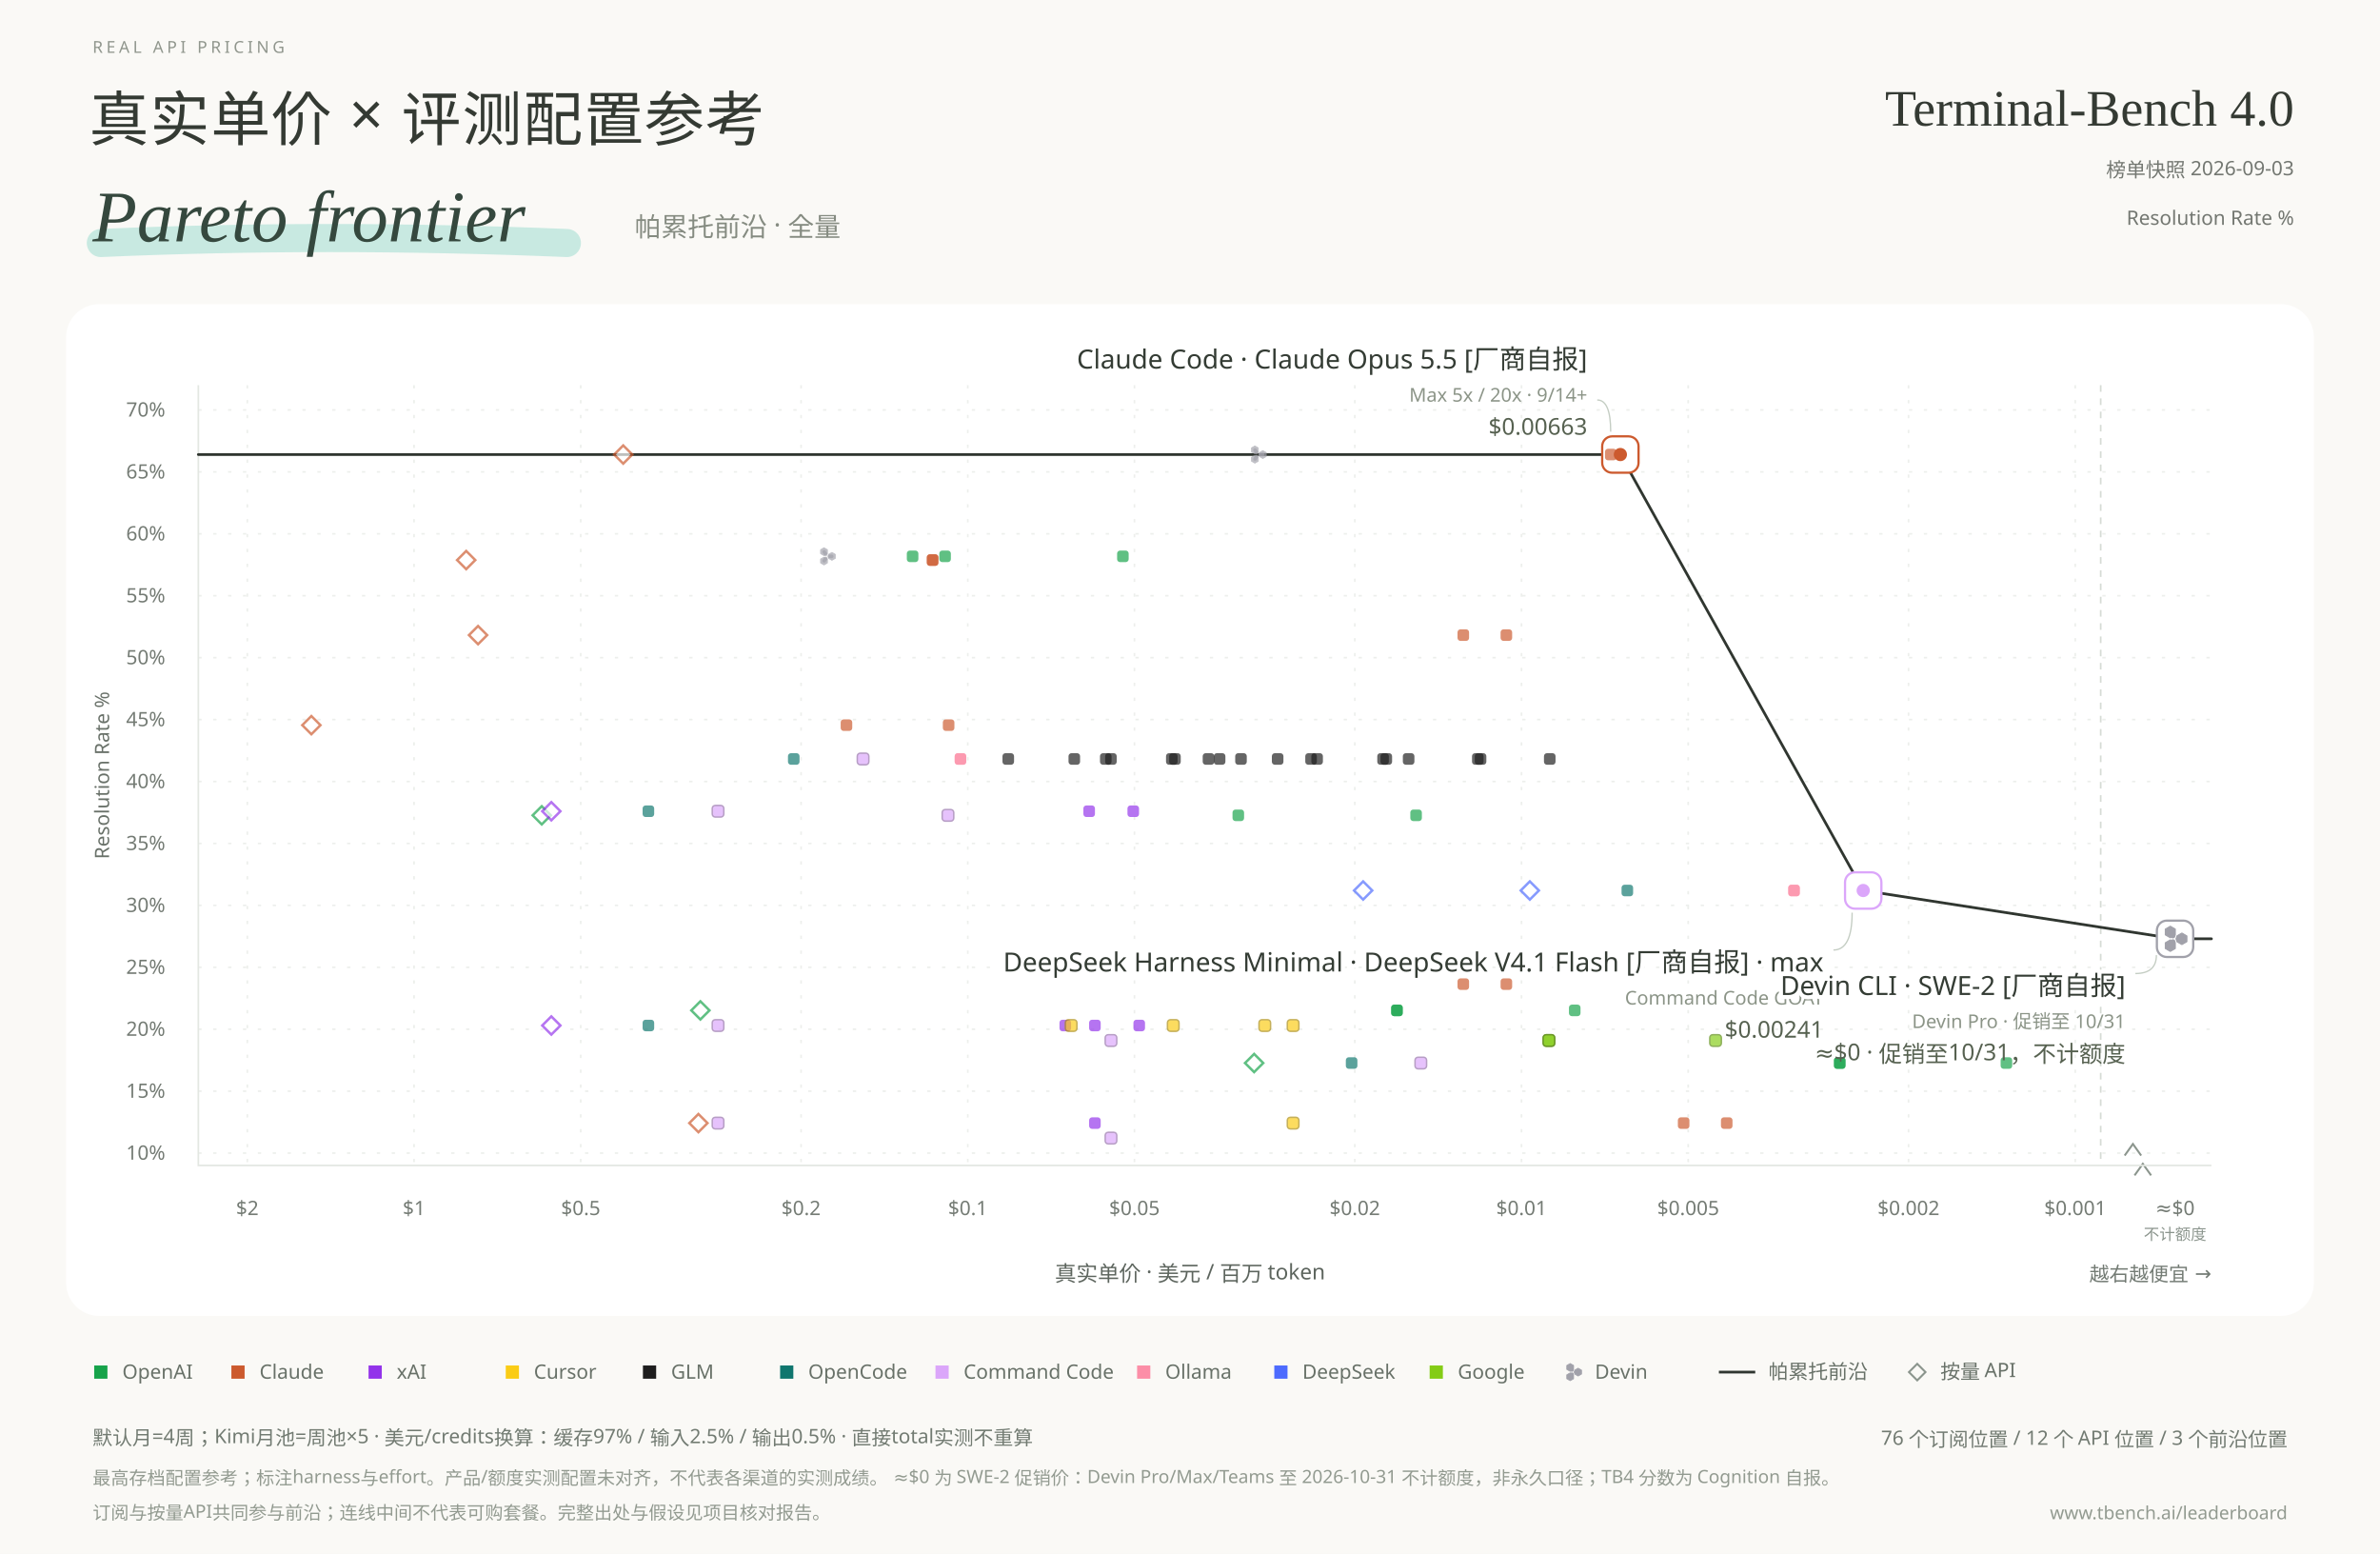
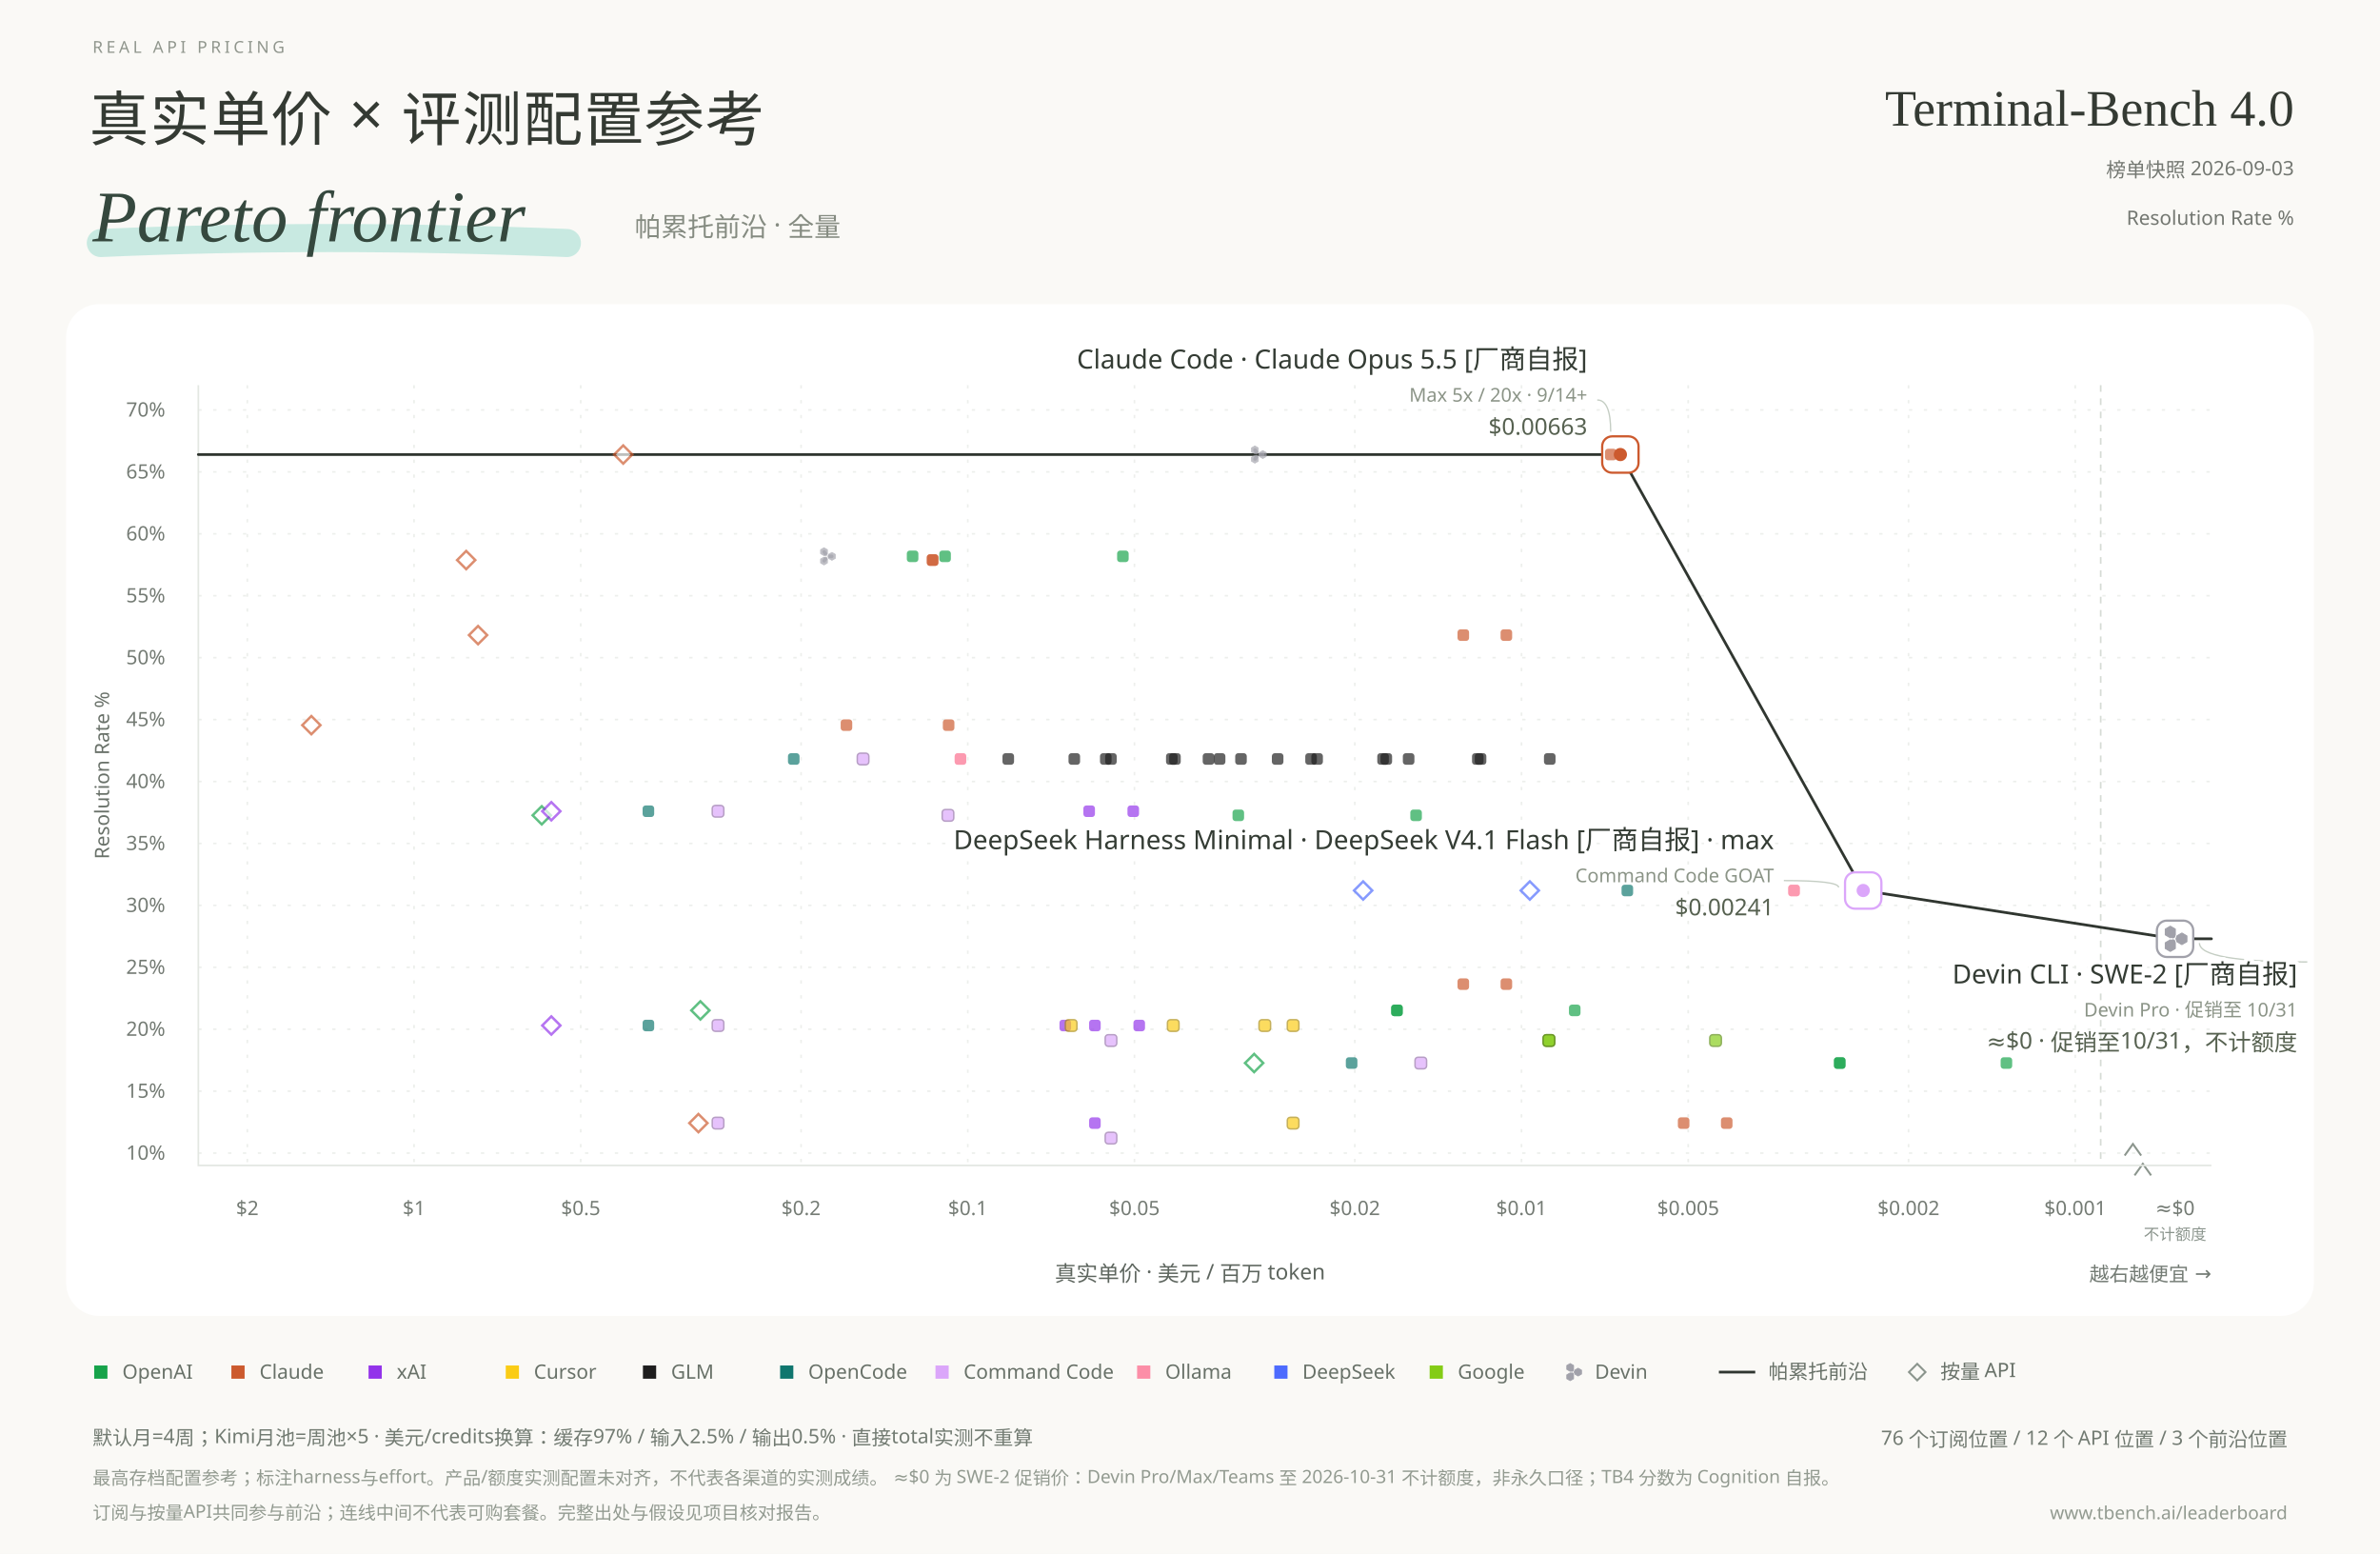
<svg xmlns="http://www.w3.org/2000/svg" width="1440" height="940" viewBox="0 0 1440 940" role="img" aria-labelledby="title desc">
  <style>text{font-family:"Microsoft YaHei","Segoe UI",sans-serif} .serif{font-family:"Times New Roman",serif} .number{font-family:"Segoe UI",sans-serif;font-variant-numeric:tabular-nums} .label-name{paint-order:stroke;stroke:#fff;stroke-width:5px;stroke-linejoin:round} .point:hover{opacity:1}</style>
  <rect width="1440" height="940" fill="#FAF9F6" />
  <text x="56.000" y="32.000" font-size="10" fill="#90968D" text-anchor="start" font-weight="400" letter-spacing="2.1">REAL API PRICING</text>
  <text x="54.000" y="85.000" font-size="36" fill="#343A33" text-anchor="start" font-weight="300" letter-spacing=".8">真实单价 × 评测配置参考</text>
  <path d="M61 147 Q197 141 343 147" stroke="#9FDDD0" stroke-width="17" stroke-linecap="round" opacity=".55" fill="none" />
  <text x="56.000" y="146.000" font-size="44" fill="#35483E" text-anchor="start" font-weight="400" class="serif" font-style="italic">Pareto frontier</text>
  <text x="384.000" y="143.000" font-size="16" fill="#858B81" text-anchor="start" font-weight="300">帕累托前沿 · 全量</text>
  <text x="1388.000" y="76.000" font-size="31" fill="#343A33" text-anchor="end" font-weight="400" class="serif">Terminal-Bench 4.0</text>
  <text x="1388.000" y="107.000" font-size="12" fill="#737771" text-anchor="end" font-weight="400">榜单快照  2026-09-03</text>
  <text x="1388.000" y="136.000" font-size="12" fill="#737771" text-anchor="end" font-weight="400">Resolution Rate %</text>
  <rect x="40" y="184" width="1360" height="612" rx="20" fill="#FFFFFF" />
  <path d="M1255.610 233V705" stroke="#E8EBE7" stroke-dasharray="2 7" opacity=".8" />
  <text x="1255.610" y="735.000" font-size="12" fill="#747B74" text-anchor="middle" font-weight="400" class="number">$0.001</text>
  <path d="M1154.754 233V705" stroke="#E8EBE7" stroke-dasharray="2 7" opacity=".8" />
  <text x="1154.754" y="735.000" font-size="12" fill="#747B74" text-anchor="middle" font-weight="400" class="number">$0.002</text>
  <path d="M1021.430 233V705" stroke="#E8EBE7" stroke-dasharray="2 7" opacity=".8" />
  <text x="1021.430" y="735.000" font-size="12" fill="#747B74" text-anchor="middle" font-weight="400" class="number">$0.005</text>
  <path d="M920.574 233V705" stroke="#E8EBE7" stroke-dasharray="2 7" opacity=".8" />
  <text x="920.574" y="735.000" font-size="12" fill="#747B74" text-anchor="middle" font-weight="400" class="number">$0.01</text>
  <path d="M819.719 233V705" stroke="#E8EBE7" stroke-dasharray="2 7" opacity=".8" />
  <text x="819.719" y="735.000" font-size="12" fill="#747B74" text-anchor="middle" font-weight="400" class="number">$0.02</text>
  <path d="M686.395 233V705" stroke="#E8EBE7" stroke-dasharray="2 7" opacity=".8" />
  <text x="686.395" y="735.000" font-size="12" fill="#747B74" text-anchor="middle" font-weight="400" class="number">$0.05</text>
  <path d="M585.539 233V705" stroke="#E8EBE7" stroke-dasharray="2 7" opacity=".8" />
  <text x="585.539" y="735.000" font-size="12" fill="#747B74" text-anchor="middle" font-weight="400" class="number">$0.1</text>
  <path d="M484.683 233V705" stroke="#E8EBE7" stroke-dasharray="2 7" opacity=".8" />
  <text x="484.683" y="735.000" font-size="12" fill="#747B74" text-anchor="middle" font-weight="400" class="number">$0.2</text>
  <path d="M351.359 233V705" stroke="#E8EBE7" stroke-dasharray="2 7" opacity=".8" />
  <text x="351.359" y="735.000" font-size="12" fill="#747B74" text-anchor="middle" font-weight="400" class="number">$0.5</text>
  <path d="M250.503 233V705" stroke="#E8EBE7" stroke-dasharray="2 7" opacity=".8" />
  <text x="250.503" y="735.000" font-size="12" fill="#747B74" text-anchor="middle" font-weight="400" class="number">$1</text>
  <path d="M149.647 233V705" stroke="#E8EBE7" stroke-dasharray="2 7" opacity=".8" />
  <text x="149.647" y="735.000" font-size="12" fill="#747B74" text-anchor="middle" font-weight="400" class="number">$2</text>
  <path d="M1271.010 233V705" stroke="#D6DBD5" stroke-dasharray="4 4" />
  <path d="M1285.505 699l5 -7 5 7M1291.505 711l5 -7 5 7" stroke="#8B958D" stroke-width="1.2" fill="none" />
  <text x="1316.000" y="735.000" font-size="12" fill="#747B74" text-anchor="middle" font-weight="400" class="number">≈$0</text>
  <text x="1316.000" y="750.000" font-size="9.5" fill="#8B958D" text-anchor="middle" font-weight="400">不计额度</text>
  <path d="M120 697.508H1338" stroke="#E8EBE7" stroke-dasharray="2 7" opacity=".8" />
  <text x="100.000" y="701.508" font-size="12" fill="#747B74" text-anchor="end" font-weight="400" class="number">10%</text>
  <path d="M120 660.048H1338" stroke="#E8EBE7" stroke-dasharray="2 7" opacity=".8" />
  <text x="100.000" y="664.048" font-size="12" fill="#747B74" text-anchor="end" font-weight="400" class="number">15%</text>
  <path d="M120 622.587H1338" stroke="#E8EBE7" stroke-dasharray="2 7" opacity=".8" />
  <text x="100.000" y="626.587" font-size="12" fill="#747B74" text-anchor="end" font-weight="400" class="number">20%</text>
  <path d="M120 585.127H1338" stroke="#E8EBE7" stroke-dasharray="2 7" opacity=".8" />
  <text x="100.000" y="589.127" font-size="12" fill="#747B74" text-anchor="end" font-weight="400" class="number">25%</text>
  <path d="M120 547.667H1338" stroke="#E8EBE7" stroke-dasharray="2 7" opacity=".8" />
  <text x="100.000" y="551.667" font-size="12" fill="#747B74" text-anchor="end" font-weight="400" class="number">30%</text>
  <path d="M120 510.206H1338" stroke="#E8EBE7" stroke-dasharray="2 7" opacity=".8" />
  <text x="100.000" y="514.206" font-size="12" fill="#747B74" text-anchor="end" font-weight="400" class="number">35%</text>
  <path d="M120 472.746H1338" stroke="#E8EBE7" stroke-dasharray="2 7" opacity=".8" />
  <text x="100.000" y="476.746" font-size="12" fill="#747B74" text-anchor="end" font-weight="400" class="number">40%</text>
  <path d="M120 435.286H1338" stroke="#E8EBE7" stroke-dasharray="2 7" opacity=".8" />
  <text x="100.000" y="439.286" font-size="12" fill="#747B74" text-anchor="end" font-weight="400" class="number">45%</text>
  <path d="M120 397.825H1338" stroke="#E8EBE7" stroke-dasharray="2 7" opacity=".8" />
  <text x="100.000" y="401.825" font-size="12" fill="#747B74" text-anchor="end" font-weight="400" class="number">50%</text>
  <path d="M120 360.365H1338" stroke="#E8EBE7" stroke-dasharray="2 7" opacity=".8" />
  <text x="100.000" y="364.365" font-size="12" fill="#747B74" text-anchor="end" font-weight="400" class="number">55%</text>
  <path d="M120 322.905H1338" stroke="#E8EBE7" stroke-dasharray="2 7" opacity=".8" />
  <text x="100.000" y="326.905" font-size="12" fill="#747B74" text-anchor="end" font-weight="400" class="number">60%</text>
  <path d="M120 285.444H1338" stroke="#E8EBE7" stroke-dasharray="2 7" opacity=".8" />
  <text x="100.000" y="289.444" font-size="12" fill="#747B74" text-anchor="end" font-weight="400" class="number">65%</text>
  <path d="M120 247.984H1338" stroke="#E8EBE7" stroke-dasharray="2 7" opacity=".8" />
  <text x="100.000" y="251.984" font-size="12" fill="#747B74" text-anchor="end" font-weight="400" class="number">70%</text>
  <path d="M120 233V705H1338" fill="none" stroke="#E3E7E2" />
  <text x="66.000" y="469.000" font-size="12" fill="#697169" text-anchor="middle" font-weight="400" transform="rotate(-90 66 469.0)">Resolution Rate %</text>
  <text x="720.000" y="775.000" font-size="13" fill="#5D655E" text-anchor="middle" font-weight="400">真实单价 · 美元 / 百万 token</text>
  <text x="1338.000" y="775.000" font-size="12" fill="#737B74" text-anchor="end" font-weight="400">越右越便宜 →</text>
  <path id="frontier" d="M120.000,274.956 L980.393,274.956 L1127.320,538.676 L1316.000,567.895 L1338.000,567.895" fill="none" stroke="#303630" stroke-width="1.65" stroke-linecap="round" stroke-linejoin="round" />
  <g class="point" data-billing="subscription" data-frontier="false" data-price="0.032467532" data-score="37.27" data-x="749.221" data-y="493.199" transform="translate(749.221 493.199)">
    <rect x="-3.5" y="-3.5" width="7" height="7" rx="1.8" fill="#16A34A" opacity=".68" />
  </g>
  <g class="point" data-billing="subscription" data-frontier="false" data-price="0.015501473" data-score="37.27" data-x="856.793" data-y="493.199" transform="translate(856.793 493.199)">
    <rect x="-3.5" y="-3.5" width="7" height="7" rx="1.8" fill="#16A34A" opacity=".68" />
  </g>
  <g class="point" data-billing="subscription" data-frontier="false" data-price="0.0026627613" data-score="17.27" data-x="1113.109" data-y="643.041" transform="translate(1113.109 643.041)">
    <rect x="-3.5" y="-3.5" width="7" height="7" rx="1.8" fill="#16A34A" opacity=".68" />
  </g>
  <g class="point" data-billing="subscription" data-frontier="false" data-price="0.0026626904" data-score="17.27" data-x="1113.112" data-y="643.041" transform="translate(1113.112 643.041)">
    <rect x="-3.5" y="-3.5" width="7" height="7" rx="1.8" fill="#16A34A" opacity=".68" />
  </g>
  <g class="point" data-billing="subscription" data-frontier="false" data-price="0.0013313629" data-score="17.27" data-x="1213.966" data-y="643.041" transform="translate(1213.966 643.041)">
    <rect x="-3.5" y="-3.5" width="7" height="7" rx="1.8" fill="#16A34A" opacity=".68" />
  </g>
  <g class="point" data-billing="subscription" data-frontier="false" data-price="0.12578616" data-score="58.18" data-x="552.158" data-y="336.540" transform="translate(552.158 336.540)">
    <rect x="-3.5" y="-3.5" width="7" height="7" rx="1.8" fill="#16A34A" opacity=".68" />
  </g>
  <g class="point" data-billing="subscription" data-frontier="false" data-price="0.052465897" data-score="58.18" data-x="679.390" data-y="336.540" transform="translate(679.390 336.540)">
    <rect x="-3.5" y="-3.5" width="7" height="7" rx="1.8" fill="#16A34A" opacity=".68" />
  </g>
  <g class="point" data-billing="subscription" data-frontier="false" data-price="0.1793722" data-score="58.18" data-x="500.522" data-y="336.540" transform="translate(500.522 336.540)">
    <path d="M0.11,-1.63 L-1.97,-0.43 L-4.05,-1.63 L-4.05,-4.03 L-1.97,-5.23 L0.11,-4.03Z M0.11,4.03 L-1.97,5.23 L-4.05,4.03 L-4.05,1.63 L-1.97,0.43 L0.11,1.63Z M4.91,1.20 L2.83,2.40 L0.75,1.20 L0.75,-1.20 L2.83,-2.40 L4.91,-1.20Z" fill="#A1A1AA" opacity="0.68" stroke="#A1A1AA" stroke-width="0.43" stroke-linejoin="round" />
    <path d="M-0.89,-1.27 L-1.87,-2.69 M-0.89,1.27 L-1.87,2.69 M1.27,0.00 L2.69,0.00" stroke="#A1A1AA" stroke-width="2.16" stroke-linecap="round" opacity="0.68" fill="none" />
  </g>
  <g class="point" data-billing="subscription" data-frontier="false" data-price="0.029895366" data-score="66.4" data-x="761.230" data-y="274.956" transform="translate(761.230 274.956)">
    <path d="M0.11,-1.63 L-1.97,-0.43 L-4.05,-1.63 L-4.05,-4.03 L-1.97,-5.23 L0.11,-4.03Z M0.11,4.03 L-1.97,5.23 L-4.05,4.03 L-4.05,1.63 L-1.97,0.43 L0.11,1.63Z M4.91,1.20 L2.83,2.40 L0.75,1.20 L0.75,-1.20 L2.83,-2.40 L4.91,-1.20Z" fill="#A1A1AA" opacity="0.68" stroke="#A1A1AA" stroke-width="0.43" stroke-linejoin="round" />
    <path d="M-0.89,-1.27 L-1.87,-2.69 M-0.89,1.27 L-1.87,2.69 M1.27,0.00 L2.69,0.00" stroke="#A1A1AA" stroke-width="2.16" stroke-linecap="round" opacity="0.68" fill="none" />
  </g>
  <g class="point" data-billing="subscription" data-frontier="false" data-price="0.0089201249" data-score="19.09" data-x="937.202" data-y="629.405" transform="translate(937.202 629.405)">
    <rect x="-3.5" y="-3.5" width="7" height="7" rx="1.8" fill="#84CC16" opacity=".68" stroke="#5A8B0F" stroke-width=".9" />
  </g>
  <g class="point" data-billing="subscription" data-frontier="false" data-price="0.0089236948" data-score="19.09" data-x="937.144" data-y="629.405" transform="translate(937.144 629.405)">
    <rect x="-3.5" y="-3.5" width="7" height="7" rx="1.8" fill="#84CC16" opacity=".68" stroke="#5A8B0F" stroke-width=".9" />
  </g>
  <g class="point" data-billing="subscription" data-frontier="false" data-price="0.0044620705" data-score="19.09" data-x="1037.992" data-y="629.405" transform="translate(1037.992 629.405)">
    <rect x="-3.5" y="-3.5" width="7" height="7" rx="1.8" fill="#84CC16" opacity=".68" stroke="#5A8B0F" stroke-width=".9" />
  </g>
  <g class="point" data-billing="subscription" data-frontier="false" data-price="0.010649627" data-score="51.82" data-x="911.416" data-y="384.190" transform="translate(911.416 384.190)">
    <rect x="-3.5" y="-3.5" width="7" height="7" rx="1.8" fill="#CC5A2E" opacity=".68" />
  </g>
  <g class="point" data-billing="subscription" data-frontier="false" data-price="0.012738854" data-score="51.82" data-x="885.352" data-y="384.190" transform="translate(885.352 384.190)">
    <rect x="-3.5" y="-3.5" width="7" height="7" rx="1.8" fill="#CC5A2E" opacity=".68" />
  </g>
  <g class="point" data-billing="subscription" data-frontier="false" data-price="0.11574074" data-score="57.88" data-x="564.269" data-y="338.788" transform="translate(564.269 338.788)">
    <rect x="-3.5" y="-3.5" width="7" height="7" rx="1.8" fill="#CC5A2E" opacity=".68" />
  </g>
  <g class="point" data-billing="subscription" data-frontier="true" data-price="0.0066291018" data-score="66.4" data-x="980.393" data-y="274.956" transform="translate(980.393 274.956)">
    <rect x="-11" y="-11" width="22" height="22" rx="6" fill="#FFF" stroke="#CC5A2E" stroke-width="1.35" />
    <circle r="4" fill="#CC5A2E" />
  </g>
  <g class="point" data-billing="subscription" data-frontier="false" data-price="0.0068989307" data-score="66.4" data-x="974.588" data-y="274.956" transform="translate(974.588 274.956)">
    <rect x="-3.5" y="-3.5" width="7" height="7" rx="1.8" fill="#CC5A2E" opacity=".68" />
  </g>
  <g class="point" data-billing="subscription" data-frontier="false" data-price="0.058939096" data-score="20.3" data-x="662.462" data-y="620.340" transform="translate(662.462 620.340)">
    <rect x="-3.5" y="-3.5" width="7" height="7" rx="1.8" fill="#9333EA" opacity=".68" />
  </g>
  <g class="point" data-billing="subscription" data-frontier="false" data-price="0.049019608" data-score="20.3" data-x="689.276" data-y="620.340" transform="translate(689.276 620.340)">
    <rect x="-3.5" y="-3.5" width="7" height="7" rx="1.8" fill="#9333EA" opacity=".68" />
  </g>
  <g class="point" data-billing="subscription" data-frontier="false" data-price="0.066666667" data-score="20.3" data-x="644.536" data-y="620.340" transform="translate(644.536 620.340)">
    <rect x="-3.5" y="-3.5" width="7" height="7" rx="1.8" fill="#9333EA" opacity=".68" />
  </g>
  <g class="point" data-billing="subscription" data-frontier="false" data-price="0.060362173" data-score="37.6" data-x="658.990" data-y="490.727" transform="translate(658.990 490.727)">
    <rect x="-3.5" y="-3.5" width="7" height="7" rx="1.8" fill="#9333EA" opacity=".68" />
  </g>
  <g class="point" data-billing="subscription" data-frontier="false" data-price="0.050251256" data-score="37.6" data-x="685.665" data-y="490.727" transform="translate(685.665 490.727)">
    <rect x="-3.5" y="-3.5" width="7" height="7" rx="1.8" fill="#9333EA" opacity=".68" />
  </g>
  <g class="point" data-billing="subscription" data-frontier="false" data-price="0.025849813" data-score="20.3" data-x="782.386" data-y="620.340" transform="translate(782.386 620.340)">
    <rect x="-3.5" y="-3.5" width="7" height="7" rx="1.8" fill="#FACC15" opacity=".68" stroke="#AA8B0E" stroke-width=".9" />
  </g>
  <g class="point" data-billing="subscription" data-frontier="false" data-price="0.065061809" data-score="20.3" data-x="648.081" data-y="620.340" transform="translate(648.081 620.340)">
    <rect x="-3.5" y="-3.5" width="7" height="7" rx="1.8" fill="#FACC15" opacity=".68" stroke="#AA8B0E" stroke-width=".9" />
  </g>
  <g class="point" data-billing="subscription" data-frontier="false" data-price="0.042553191" data-score="20.3" data-x="709.860" data-y="620.340" transform="translate(709.860 620.340)">
    <rect x="-3.5" y="-3.5" width="7" height="7" rx="1.8" fill="#FACC15" opacity=".68" stroke="#AA8B0E" stroke-width=".9" />
  </g>
  <g class="point" data-billing="subscription" data-frontier="false" data-price="0.029081039" data-score="20.3" data-x="765.249" data-y="620.340" transform="translate(765.249 620.340)">
    <rect x="-3.5" y="-3.5" width="7" height="7" rx="1.8" fill="#FACC15" opacity=".68" stroke="#AA8B0E" stroke-width=".9" />
  </g>
  <g class="point" data-billing="subscription" data-frontier="false" data-price="0.084502269" data-score="41.82" data-x="610.041" data-y="459.110" transform="translate(610.041 459.110)">
    <rect x="-3.5" y="-3.5" width="7" height="7" rx="1.8" fill="#1E1E1E" opacity=".68" />
  </g>
  <g class="point" data-billing="subscription" data-frontier="false" data-price="0.056334846" data-score="41.82" data-x="669.037" data-y="459.110" transform="translate(669.037 459.110)">
    <rect x="-3.5" y="-3.5" width="7" height="7" rx="1.8" fill="#1E1E1E" opacity=".68" />
  </g>
  <g class="point" data-billing="subscription" data-frontier="false" data-price="0.042251135" data-score="41.82" data-x="710.896" data-y="459.110" transform="translate(710.896 459.110)">
    <rect x="-3.5" y="-3.5" width="7" height="7" rx="1.8" fill="#1E1E1E" opacity=".68" />
  </g>
  <g class="point" data-billing="subscription" data-frontier="false" data-price="0.035089925" data-score="41.82" data-x="737.919" data-y="459.110" transform="translate(737.919 459.110)">
    <rect x="-3.5" y="-3.5" width="7" height="7" rx="1.8" fill="#1E1E1E" opacity=".68" />
  </g>
  <g class="point" data-billing="subscription" data-frontier="false" data-price="0.023393284" data-score="41.82" data-x="796.916" data-y="459.110" transform="translate(796.916 459.110)">
    <rect x="-3.5" y="-3.5" width="7" height="7" rx="1.8" fill="#1E1E1E" opacity=".68" />
  </g>
  <g class="point" data-billing="subscription" data-frontier="false" data-price="0.017544963" data-score="41.82" data-x="838.775" data-y="459.110" transform="translate(838.775 459.110)">
    <rect x="-3.5" y="-3.5" width="7" height="7" rx="1.8" fill="#1E1E1E" opacity=".68" />
  </g>
  <g class="point" data-billing="subscription" data-frontier="false" data-price="0.064212177" data-score="41.82" data-x="649.994" data-y="459.110" transform="translate(649.994 459.110)">
    <rect x="-3.5" y="-3.5" width="7" height="7" rx="1.8" fill="#1E1E1E" opacity=".68" />
  </g>
  <g class="point" data-billing="subscription" data-frontier="false" data-price="0.042808118" data-score="41.82" data-x="708.991" data-y="459.110" transform="translate(708.991 459.110)">
    <rect x="-3.5" y="-3.5" width="7" height="7" rx="1.8" fill="#1E1E1E" opacity=".68" />
  </g>
  <g class="point" data-billing="subscription" data-frontier="false" data-price="0.032106088" data-score="41.82" data-x="750.850" data-y="459.110" transform="translate(750.850 459.110)">
    <rect x="-3.5" y="-3.5" width="7" height="7" rx="1.8" fill="#1E1E1E" opacity=".68" />
  </g>
  <g class="point" data-billing="subscription" data-frontier="false" data-price="0.01778367" data-score="41.82" data-x="836.808" data-y="459.110" transform="translate(836.808 459.110)">
    <rect x="-3.5" y="-3.5" width="7" height="7" rx="1.8" fill="#1E1E1E" opacity=".68" />
  </g>
  <g class="point" data-billing="subscription" data-frontier="false" data-price="0.01185578" data-score="41.82" data-x="895.805" data-y="459.110" transform="translate(895.805 459.110)">
    <rect x="-3.5" y="-3.5" width="7" height="7" rx="1.8" fill="#1E1E1E" opacity=".68" />
  </g>
  <g class="point" data-billing="subscription" data-frontier="false" data-price="0.0088918349" data-score="41.82" data-x="937.664" data-y="459.110" transform="translate(937.664 459.110)">
    <rect x="-3.5" y="-3.5" width="7" height="7" rx="1.8" fill="#1E1E1E" opacity=".68" />
  </g>
  <g class="point" data-billing="subscription" data-frontier="false" data-price="0.055141311" data-score="41.82" data-x="672.153" data-y="459.110" transform="translate(672.153 459.110)">
    <rect x="-3.5" y="-3.5" width="7" height="7" rx="1.8" fill="#1E1E1E" opacity=".68" />
  </g>
  <g class="point" data-billing="subscription" data-frontier="false" data-price="0.036752379" data-score="41.82" data-x="731.184" data-y="459.110" transform="translate(731.184 459.110)">
    <rect x="-3.5" y="-3.5" width="7" height="7" rx="1.8" fill="#1E1E1E" opacity=".68" />
  </g>
  <g class="point" data-billing="subscription" data-frontier="false" data-price="0.027565877" data-score="41.82" data-x="773.034" data-y="459.110" transform="translate(773.034 459.110)">
    <rect x="-3.5" y="-3.5" width="7" height="7" rx="1.8" fill="#1E1E1E" opacity=".68" />
  </g>
  <g class="point" data-billing="subscription" data-frontier="false" data-price="0.023990051" data-score="41.82" data-x="793.250" data-y="459.110" transform="translate(793.250 459.110)">
    <rect x="-3.5" y="-3.5" width="7" height="7" rx="1.8" fill="#1E1E1E" opacity=".68" />
  </g>
  <g class="point" data-billing="subscription" data-frontier="false" data-price="0.015989671" data-score="41.82" data-x="852.281" data-y="459.110" transform="translate(852.281 459.110)">
    <rect x="-3.5" y="-3.5" width="7" height="7" rx="1.8" fill="#1E1E1E" opacity=".68" />
  </g>
  <g class="point" data-billing="subscription" data-frontier="false" data-price="0.011992946" data-score="41.82" data-x="894.131" data-y="459.110" transform="translate(894.131 459.110)">
    <rect x="-3.5" y="-3.5" width="7" height="7" rx="1.8" fill="#1E1E1E" opacity=".68" />
  </g>
  <g class="point" data-billing="subscription" data-frontier="false" data-price="0.37735849" data-score="20.3" data-x="392.306" data-y="620.340" transform="translate(392.306 620.340)">
    <rect x="-3.5" y="-3.5" width="7" height="7" rx="1.8" fill="#0F766E" opacity=".68" />
  </g>
  <g class="point" data-billing="subscription" data-frontier="false" data-price="0.37735849" data-score="37.6" data-x="392.306" data-y="490.727" transform="translate(392.306 490.727)">
    <rect x="-3.5" y="-3.5" width="7" height="7" rx="1.8" fill="#0F766E" opacity=".68" />
  </g>
  <g class="point" data-billing="subscription" data-frontier="false" data-price="0.020267531" data-score="17.27" data-x="817.785" data-y="643.041" transform="translate(817.785 643.041)">
    <rect x="-3.5" y="-3.5" width="7" height="7" rx="1.8" fill="#0F766E" opacity=".68" />
  </g>
  <g class="point" data-billing="subscription" data-frontier="false" data-price="0.20618557" data-score="41.82" data-x="480.251" data-y="459.110" transform="translate(480.251 459.110)">
    <rect x="-3.5" y="-3.5" width="7" height="7" rx="1.8" fill="#0F766E" opacity=".68" />
  </g>
  <g class="point" data-billing="subscription" data-frontier="false" data-price="0.0064399794" data-score="31.2" data-x="984.605" data-y="538.676" transform="translate(984.605 538.676)">
    <rect x="-3.5" y="-3.5" width="7" height="7" rx="1.8" fill="#0F766E" opacity=".68" />
  </g>
  <g class="point" data-billing="subscription" data-frontier="false" data-price="0.10857763" data-score="37.27" data-x="573.565" data-y="493.199" transform="translate(573.565 493.199)">
    <rect x="-3.5" y="-3.5" width="7" height="7" rx="1.8" fill="#DBA6FA" opacity=".68" stroke="#9571AA" stroke-width=".9" />
  </g>
  <g class="point" data-billing="subscription" data-frontier="true" data-price="0.0024149923" data-score="31.2" data-x="1127.320" data-y="538.676" transform="translate(1127.320 538.676)">
    <rect x="-11" y="-11" width="22" height="22" rx="6" fill="#FFF" stroke="#DBA6FA" stroke-width="1.35" />
    <circle r="4" fill="#DBA6FA" />
  </g>
  <g class="point" data-billing="subscription" data-frontier="false" data-price="0.055126792" data-score="19.09" data-x="672.192" data-y="629.405" transform="translate(672.192 629.405)">
    <rect x="-3.5" y="-3.5" width="7" height="7" rx="1.8" fill="#DBA6FA" opacity=".68" stroke="#9571AA" stroke-width=".9" />
  </g>
  <g class="point" data-billing="subscription" data-frontier="false" data-price="0.015199878" data-score="17.27" data-x="859.652" data-y="643.041" transform="translate(859.652 643.041)">
    <rect x="-3.5" y="-3.5" width="7" height="7" rx="1.8" fill="#DBA6FA" opacity=".68" stroke="#9571AA" stroke-width=".9" />
  </g>
  <g class="point" data-billing="subscription" data-frontier="false" data-price="0.28248588" data-score="37.6" data-x="434.439" data-y="490.727" transform="translate(434.439 490.727)">
    <rect x="-3.5" y="-3.5" width="7" height="7" rx="1.8" fill="#DBA6FA" opacity=".68" stroke="#9571AA" stroke-width=".9" />
  </g>
  <g class="point" data-billing="subscription" data-frontier="false" data-price="0.15455951" data-score="41.82" data-x="522.185" data-y="459.110" transform="translate(522.185 459.110)">
    <rect x="-3.5" y="-3.5" width="7" height="7" rx="1.8" fill="#DBA6FA" opacity=".68" stroke="#9571AA" stroke-width=".9" />
  </g>
  <g class="point" data-billing="subscription" data-frontier="false" data-price="0.28248588" data-score="12.42" data-x="434.439" data-y="679.377" transform="translate(434.439 679.377)">
    <rect x="-3.5" y="-3.5" width="7" height="7" rx="1.8" fill="#DBA6FA" opacity=".68" stroke="#9571AA" stroke-width=".9" />
  </g>
  <g class="point" data-billing="subscription" data-frontier="false" data-price="0.28248588" data-score="20.3" data-x="434.439" data-y="620.340" transform="translate(434.439 620.340)">
    <rect x="-3.5" y="-3.5" width="7" height="7" rx="1.8" fill="#DBA6FA" opacity=".68" stroke="#9571AA" stroke-width=".9" />
  </g>
  <g class="point" data-billing="subscription" data-frontier="false" data-price="0.055126792" data-score="11.21" data-x="672.192" data-y="688.443" transform="translate(672.192 688.443)">
    <rect x="-3.5" y="-3.5" width="7" height="7" rx="1.8" fill="#DBA6FA" opacity=".68" stroke="#9571AA" stroke-width=".9" />
  </g>
  <g class="point" data-billing="subscription" data-frontier="false" data-price="0.0032199897" data-score="31.2" data-x="1085.461" data-y="538.676" transform="translate(1085.461 538.676)">
    <rect x="-3.5" y="-3.5" width="7" height="7" rx="1.8" fill="#FC8EA7" opacity=".68" />
  </g>
  <g class="point" data-billing="subscription" data-frontier="false" data-price="0.10309278" data-score="41.82" data-x="581.107" data-y="459.110" transform="translate(581.107 459.110)">
    <rect x="-3.5" y="-3.5" width="7" height="7" rx="1.8" fill="#FC8EA7" opacity=".68" />
  </g>
  <g class="point" data-billing="subscription" data-frontier="false" data-price="0.0032200001" data-score="31.2" data-x="1085.460" data-y="538.676" transform="translate(1085.460 538.676)">
    <rect x="-3.5" y="-3.5" width="7" height="7" rx="1.8" fill="#FC8EA7" opacity=".68" />
  </g>
  <g class="point" data-billing="subscription" data-frontier="false" data-price="0.10307153" data-score="41.82" data-x="581.137" data-y="459.110" transform="translate(581.137 459.110)">
    <rect x="-3.5" y="-3.5" width="7" height="7" rx="1.8" fill="#FC8EA7" opacity=".68" />
  </g>
  <g class="point" data-billing="subscription" data-frontier="false" data-price="0.016785564" data-score="21.52" data-x="845.213" data-y="611.199" transform="translate(845.213 611.199)">
    <rect x="-3.5" y="-3.5" width="7" height="7" rx="1.8" fill="#16A34A" opacity=".68" />
  </g>
  <g class="point" data-billing="subscription" data-frontier="false" data-price="0.016785846" data-score="21.52" data-x="845.210" data-y="611.199" transform="translate(845.210 611.199)">
    <rect x="-3.5" y="-3.5" width="7" height="7" rx="1.8" fill="#16A34A" opacity=".68" />
  </g>
  <g class="point" data-billing="subscription" data-frontier="false" data-price="0.0080143617" data-score="21.52" data-x="952.782" data-y="611.199" transform="translate(952.782 611.199)">
    <rect x="-3.5" y="-3.5" width="7" height="7" rx="1.8" fill="#16A34A" opacity=".68" />
  </g>
  <g class="point" data-billing="subscription" data-frontier="false" data-price="0.0042598509" data-score="12.42" data-x="1044.740" data-y="679.377" transform="translate(1044.740 679.377)">
    <rect x="-3.5" y="-3.5" width="7" height="7" rx="1.8" fill="#CC5A2E" opacity=".68" />
  </g>
  <g class="point" data-billing="subscription" data-frontier="false" data-price="0.010649627" data-score="23.64" data-x="911.416" data-y="595.316" transform="translate(911.416 595.316)">
    <rect x="-3.5" y="-3.5" width="7" height="7" rx="1.8" fill="#CC5A2E" opacity=".68" />
  </g>
  <g class="point" data-billing="subscription" data-frontier="false" data-price="0.0050955414" data-score="12.42" data-x="1018.676" data-y="679.377" transform="translate(1018.676 679.377)">
    <rect x="-3.5" y="-3.5" width="7" height="7" rx="1.8" fill="#CC5A2E" opacity=".68" />
  </g>
  <g class="point" data-billing="subscription" data-frontier="false" data-price="0.012738854" data-score="23.64" data-x="885.352" data-y="595.316" transform="translate(885.352 595.316)">
    <rect x="-3.5" y="-3.5" width="7" height="7" rx="1.8" fill="#CC5A2E" opacity=".68" />
  </g>
  <g class="point" data-billing="subscription" data-frontier="false" data-price="0.16560404" data-score="44.55" data-x="512.142" data-y="438.657" transform="translate(512.142 438.657)">
    <rect x="-3.5" y="-3.5" width="7" height="7" rx="1.8" fill="#CC5A2E" opacity=".68" />
  </g>
  <g class="point" data-billing="subscription" data-frontier="false" data-price="0.1082837" data-score="44.55" data-x="573.959" data-y="438.657" transform="translate(573.959 438.657)">
    <rect x="-3.5" y="-3.5" width="7" height="7" rx="1.8" fill="#CC5A2E" opacity=".68" />
  </g>
  <g class="point" data-billing="subscription" data-frontier="false" data-price="0.11575414" data-score="57.88" data-x="564.252" data-y="338.788" transform="translate(564.252 338.788)">
    <rect x="-3.5" y="-3.5" width="7" height="7" rx="1.8" fill="#CC5A2E" opacity=".68" />
  </g>
  <g class="point" data-billing="subscription" data-frontier="false" data-price="0.10989011" data-score="58.18" data-x="571.816" data-y="336.540" transform="translate(571.816 336.540)">
    <rect x="-3.5" y="-3.5" width="7" height="7" rx="1.8" fill="#16A34A" opacity=".68" />
  </g>
  <g class="point" data-billing="subscription" data-frontier="false" data-price="0.025849813" data-score="12.42" data-x="782.386" data-y="679.377" transform="translate(782.386 679.377)">
    <rect x="-3.5" y="-3.5" width="7" height="7" rx="1.8" fill="#FACC15" opacity=".68" stroke="#AA8B0E" stroke-width=".9" />
  </g>
  <g class="point" data-billing="subscription" data-frontier="false" data-price="0.058939096" data-score="12.42" data-x="662.462" data-y="679.377" transform="translate(662.462 679.377)">
    <rect x="-3.5" y="-3.5" width="7" height="7" rx="1.8" fill="#9333EA" opacity=".68" />
  </g>
  <g class="point" data-billing="subscription" data-frontier="true" data-price="0.0" data-score="27.3" data-x="1316.000" data-y="567.895" transform="translate(1316.000 567.895)">
    <rect x="-11" y="-11" width="22" height="22" rx="6" fill="#FFF" stroke="#A1A1AA" stroke-width="1.35" />
    <path d="M0.16,-2.38 L-2.87,-0.63 L-5.90,-2.38 L-5.90,-5.88 L-2.87,-7.63 L0.16,-5.88Z M0.16,5.88 L-2.87,7.63 L-5.90,5.88 L-5.90,2.38 L-2.87,0.63 L0.16,2.38Z M7.16,1.75 L4.13,3.50 L1.10,1.75 L1.10,-1.75 L4.13,-3.50 L7.16,-1.75Z" fill="#A1A1AA" opacity="1.0" stroke="#A1A1AA" stroke-width="0.63" stroke-linejoin="round" />
    <path d="M-1.29,-1.86 L-2.73,-3.92 M-1.29,1.86 L-2.73,3.92 M1.86,0.00 L3.92,0.00" stroke="#A1A1AA" stroke-width="3.15" stroke-linecap="round" opacity="1.0" fill="none" />
  </g>
  <g class="point" data-billing="metered" data-frontier="false" data-price="0.00966" data-score="31.2" data-x="925.608" data-y="538.676" transform="translate(925.608 538.676)">
    <path d="M0 -5.5L5.5 0 0 5.5 -5.5 0Z" fill="white" stroke="#4D6BFE" stroke-width="1.5" opacity=".68" />
  </g>
  <g class="point" data-billing="metered" data-frontier="false" data-price="0.01932" data-score="31.2" data-x="824.752" data-y="538.676" transform="translate(824.752 538.676)">
    <path d="M0 -5.5L5.5 0 0 5.5 -5.5 0Z" fill="white" stroke="#4D6BFE" stroke-width="1.5" opacity=".68" />
  </g>
  <g class="point" data-billing="metered" data-frontier="false" data-price="0.588" data-score="37.27" data-x="327.770" data-y="493.199" transform="translate(327.770 493.199)">
    <path d="M0 -5.5L5.5 0 0 5.5 -5.5 0Z" fill="white" stroke="#16A34A" stroke-width="1.5" opacity=".68" />
  </g>
  <g class="point" data-billing="metered" data-frontier="false" data-price="0.565" data-score="20.3" data-x="333.576" data-y="620.340" transform="translate(333.576 620.340)">
    <path d="M0 -5.5L5.5 0 0 5.5 -5.5 0Z" fill="white" stroke="#9333EA" stroke-width="1.5" opacity=".68" />
  </g>
  <g class="point" data-billing="metered" data-frontier="false" data-price="0.565" data-score="37.6" data-x="333.576" data-y="490.727" transform="translate(333.576 490.727)">
    <path d="M0 -5.5L5.5 0 0 5.5 -5.5 0Z" fill="white" stroke="#9333EA" stroke-width="1.5" opacity=".68" />
  </g>
  <g class="point" data-billing="metered" data-frontier="false" data-price="0.76625" data-score="51.82" data-x="289.243" data-y="384.190" transform="translate(289.243 384.190)">
    <path d="M0 -5.5L5.5 0 0 5.5 -5.5 0Z" fill="white" stroke="#CC5A2E" stroke-width="1.5" opacity=".68" />
  </g>
  <g class="point" data-billing="metered" data-frontier="false" data-price="0.3065" data-score="12.42" data-x="422.567" data-y="679.377" transform="translate(422.567 679.377)">
    <path d="M0 -5.5L5.5 0 0 5.5 -5.5 0Z" fill="white" stroke="#CC5A2E" stroke-width="1.5" opacity=".68" />
  </g>
  <g class="point" data-billing="metered" data-frontier="false" data-price="1.5325" data-score="44.55" data-x="188.387" data-y="438.657" transform="translate(188.387 438.657)">
    <path d="M0 -5.5L5.5 0 0 5.5 -5.5 0Z" fill="white" stroke="#CC5A2E" stroke-width="1.5" opacity=".68" />
  </g>
  <g class="point" data-billing="metered" data-frontier="false" data-price="0.805" data-score="57.88" data-x="282.065" data-y="338.788" transform="translate(282.065 338.788)">
    <path d="M0 -5.5L5.5 0 0 5.5 -5.5 0Z" fill="white" stroke="#CC5A2E" stroke-width="1.5" opacity=".68" />
  </g>
  <g class="point" data-billing="metered" data-frontier="false" data-price="0.419" data-score="66.4" data-x="377.075" data-y="274.956" transform="translate(377.075 274.956)">
    <path d="M0 -5.5L5.5 0 0 5.5 -5.5 0Z" fill="white" stroke="#CC5A2E" stroke-width="1.5" opacity=".68" />
  </g>
  <g class="point" data-billing="metered" data-frontier="false" data-price="0.304" data-score="21.52" data-x="423.759" data-y="611.199" transform="translate(423.759 611.199)">
    <path d="M0 -5.5L5.5 0 0 5.5 -5.5 0Z" fill="white" stroke="#16A34A" stroke-width="1.5" opacity=".68" />
  </g>
  <g class="point" data-billing="metered" data-frontier="false" data-price="0.0304" data-score="17.27" data-x="758.795" data-y="643.041" transform="translate(758.795 643.041)">
    <path d="M0 -5.5L5.5 0 0 5.5 -5.5 0Z" fill="white" stroke="#16A34A" stroke-width="1.5" opacity=".68" />
  </g>
  <g class="front-label" data-model="claude-opus-5.5">
    <path d="M974.535,261.147Q974.535,241.956 966.393,241.956" stroke="#C4CDC3" stroke-width=".8" fill="none" />
    <text x="960.393" y="222.956" font-size="16" fill="#343C34" text-anchor="end" font-weight="400" class="label-name">Claude Code · Claude Opus 5.5 [厂商自报]</text>
    <text x="960.393" y="242.956" font-size="11.5" fill="#8B9487" text-anchor="end" font-weight="400">Max 5x / 20x · 9/14+</text>
    <text x="960.393" y="262.956" font-size="14" fill="#566150" text-anchor="end" font-weight="400" class="number">$0.00663</text>
  </g>
  <g class="front-label" data-model="deepseek-v4.1-flash">
-     <path d="M1120.611,552.093Q1120.611,574.676 1109.320,574.676" stroke="#C4CDC3" stroke-width=".8" fill="none" />
-     <text x="1103.320" y="587.676" font-size="16" fill="#343C34" text-anchor="end" font-weight="400" class="label-name">DeepSeek Harness Minimal · DeepSeek V4.1 Flash [厂商自报] · max</text>
-     <text x="1103.320" y="607.676" font-size="11.5" fill="#8B9487" text-anchor="end" font-weight="400">Command Code GOAT</text>
-     <text x="1103.320" y="627.676" font-size="14" fill="#566150" text-anchor="end" font-weight="400" class="number">$0.00241</text>
+     <path d="M1112.435,536.816Q1112.435,532.676 1079.320,532.676" stroke="#C4CDC3" stroke-width=".8" fill="none" />
+     <text x="1073.320" y="513.676" font-size="16" fill="#343C34" text-anchor="end" font-weight="400" class="label-name">DeepSeek Harness Minimal · DeepSeek V4.1 Flash [厂商自报] · max</text>
+     <text x="1073.320" y="533.676" font-size="11.5" fill="#8B9487" text-anchor="end" font-weight="400">Command Code GOAT</text>
+     <text x="1073.320" y="553.676" font-size="14" fill="#566150" text-anchor="end" font-weight="400" class="number">$0.00241</text>
  </g>
  <g class="front-label" data-model="swe-2">
-     <path d="M1304.711,577.773Q1304.711,588.895 1292.000,588.895" stroke="#C4CDC3" stroke-width=".8" fill="none" />
-     <text x="1286.000" y="601.895" font-size="16" fill="#343C34" text-anchor="end" font-weight="400" class="label-name">Devin CLI · SWE-2 [厂商自报]</text>
-     <text x="1286.000" y="621.895" font-size="11.5" fill="#8B9487" text-anchor="end" font-weight="400">Devin Pro · 促销至 10/31</text>
-     <text x="1286.000" y="641.895" font-size="14" fill="#566150" text-anchor="end" font-weight="400" class="number">≈$0 · 促销至10/31，不计额度</text>
+     <path d="M1330.775,570.481Q1330.775,581.895 1396.000,581.895" stroke="#C4CDC3" stroke-width=".8" fill="none" />
+     <text x="1390.000" y="594.895" font-size="16" fill="#343C34" text-anchor="end" font-weight="400" class="label-name">Devin CLI · SWE-2 [厂商自报]</text>
+     <text x="1390.000" y="614.895" font-size="11.5" fill="#8B9487" text-anchor="end" font-weight="400">Devin Pro · 促销至 10/31</text>
+     <text x="1390.000" y="634.895" font-size="14" fill="#566150" text-anchor="end" font-weight="400" class="number">≈$0 · 促销至10/31，不计额度</text>
  </g>
  <rect x="57" y="826" width="8" height="8" fill="#16A34A" />
  <text x="74.000" y="834.000" font-size="12" fill="#687168" text-anchor="start" font-weight="400">OpenAI</text>
  <rect x="140" y="826" width="8" height="8" fill="#CC5A2E" />
  <text x="157.000" y="834.000" font-size="12" fill="#687168" text-anchor="start" font-weight="400">Claude</text>
  <rect x="223" y="826" width="8" height="8" fill="#9333EA" />
  <text x="240.000" y="834.000" font-size="12" fill="#687168" text-anchor="start" font-weight="400">xAI</text>
  <rect x="306" y="826" width="8" height="8" fill="#FACC15" />
  <text x="323.000" y="834.000" font-size="12" fill="#687168" text-anchor="start" font-weight="400">Cursor</text>
  <rect x="389" y="826" width="8" height="8" fill="#1E1E1E" />
  <text x="406.000" y="834.000" font-size="12" fill="#687168" text-anchor="start" font-weight="400">GLM</text>
  <rect x="472" y="826" width="8" height="8" fill="#0F766E" />
  <text x="489.000" y="834.000" font-size="12" fill="#687168" text-anchor="start" font-weight="400">OpenCode</text>
  <rect x="566" y="826" width="8" height="8" fill="#DBA6FA" />
  <text x="583.000" y="834.000" font-size="12" fill="#687168" text-anchor="start" font-weight="400">Command Code</text>
  <rect x="688" y="826" width="8" height="8" fill="#FC8EA7" />
  <text x="705.000" y="834.000" font-size="12" fill="#687168" text-anchor="start" font-weight="400">Ollama</text>
  <rect x="771" y="826" width="8" height="8" fill="#4D6BFE" />
  <text x="788.000" y="834.000" font-size="12" fill="#687168" text-anchor="start" font-weight="400">DeepSeek</text>
  <rect x="865" y="826" width="8" height="8" fill="#84CC16" />
  <text x="882.000" y="834.000" font-size="12" fill="#687168" text-anchor="start" font-weight="400">Google</text>
  <path d="M952.11,828.37 L950.03,829.57 L947.95,828.37 L947.95,825.97 L950.03,824.77 L952.11,825.97Z M952.11,834.03 L950.03,835.23 L947.95,834.03 L947.95,831.63 L950.03,830.43 L952.11,831.63Z M956.91,831.20 L954.83,832.40 L952.75,831.20 L952.75,828.80 L954.83,827.60 L956.91,828.80Z" fill="#A1A1AA" opacity="1.0" stroke="#A1A1AA" stroke-width="0.43" stroke-linejoin="round" />
  <path d="M951.11,828.73 L950.13,827.31 M951.11,831.27 L950.13,832.69 M953.27,830.00 L954.69,830.00" stroke="#A1A1AA" stroke-width="2.16" stroke-linecap="round" opacity="1.0" fill="none" />
  <text x="965.000" y="834.000" font-size="12" fill="#687168" text-anchor="start" font-weight="400">Devin</text>
  <path d="M1040 830h22" stroke="#303630" stroke-width="1.65" />
  <text x="1070.000" y="834.000" font-size="12" fill="#687168" text-anchor="start" font-weight="400">帕累托前沿</text>
  <path d="M1160 825l5 5-5 5-5-5Z" fill="none" stroke="#8B958D" stroke-width="1.2" />
  <text x="1174.000" y="834.000" font-size="12" fill="#687168" text-anchor="start" font-weight="400">按量 API</text>
  <text x="56.000" y="874.000" font-size="12" fill="#727B72" text-anchor="start" font-weight="400">默认月=4周；Kimi月池=周池×5 · 美元/credits换算：缓存97% / 输入2.5% / 输出0.5% · 直接total实测不重算</text>
  <text x="1384.000" y="874.000" font-size="12" fill="#727B72" text-anchor="end" font-weight="400">76 个订阅位置 / 12 个 API 位置 / 3 个前沿位置</text>
  <text x="56.000" y="898.000" font-size="11" fill="#929A90" text-anchor="start" font-weight="400">最高存档配置参考；标注harness与effort。产品/额度实测配置未对齐，不代表各渠道的实测成绩。 ≈$0 为 SWE-2 促销价：Devin Pro/Max/Teams 至 2026-10-31 不计额度，非永久口径；TB4 分数为 Cognition 自报。</text>
  <text x="56.000" y="919.000" font-size="11" fill="#929A90" text-anchor="start" font-weight="400">订阅与按量API共同参与前沿；连线中间不代表可购套餐。完整出处与假设见项目核对报告。</text>
  <text x="1384.000" y="919.000" font-size="11" fill="#929A90" text-anchor="end" font-weight="400">www.tbench.ai/leaderboard</text>
</svg>
